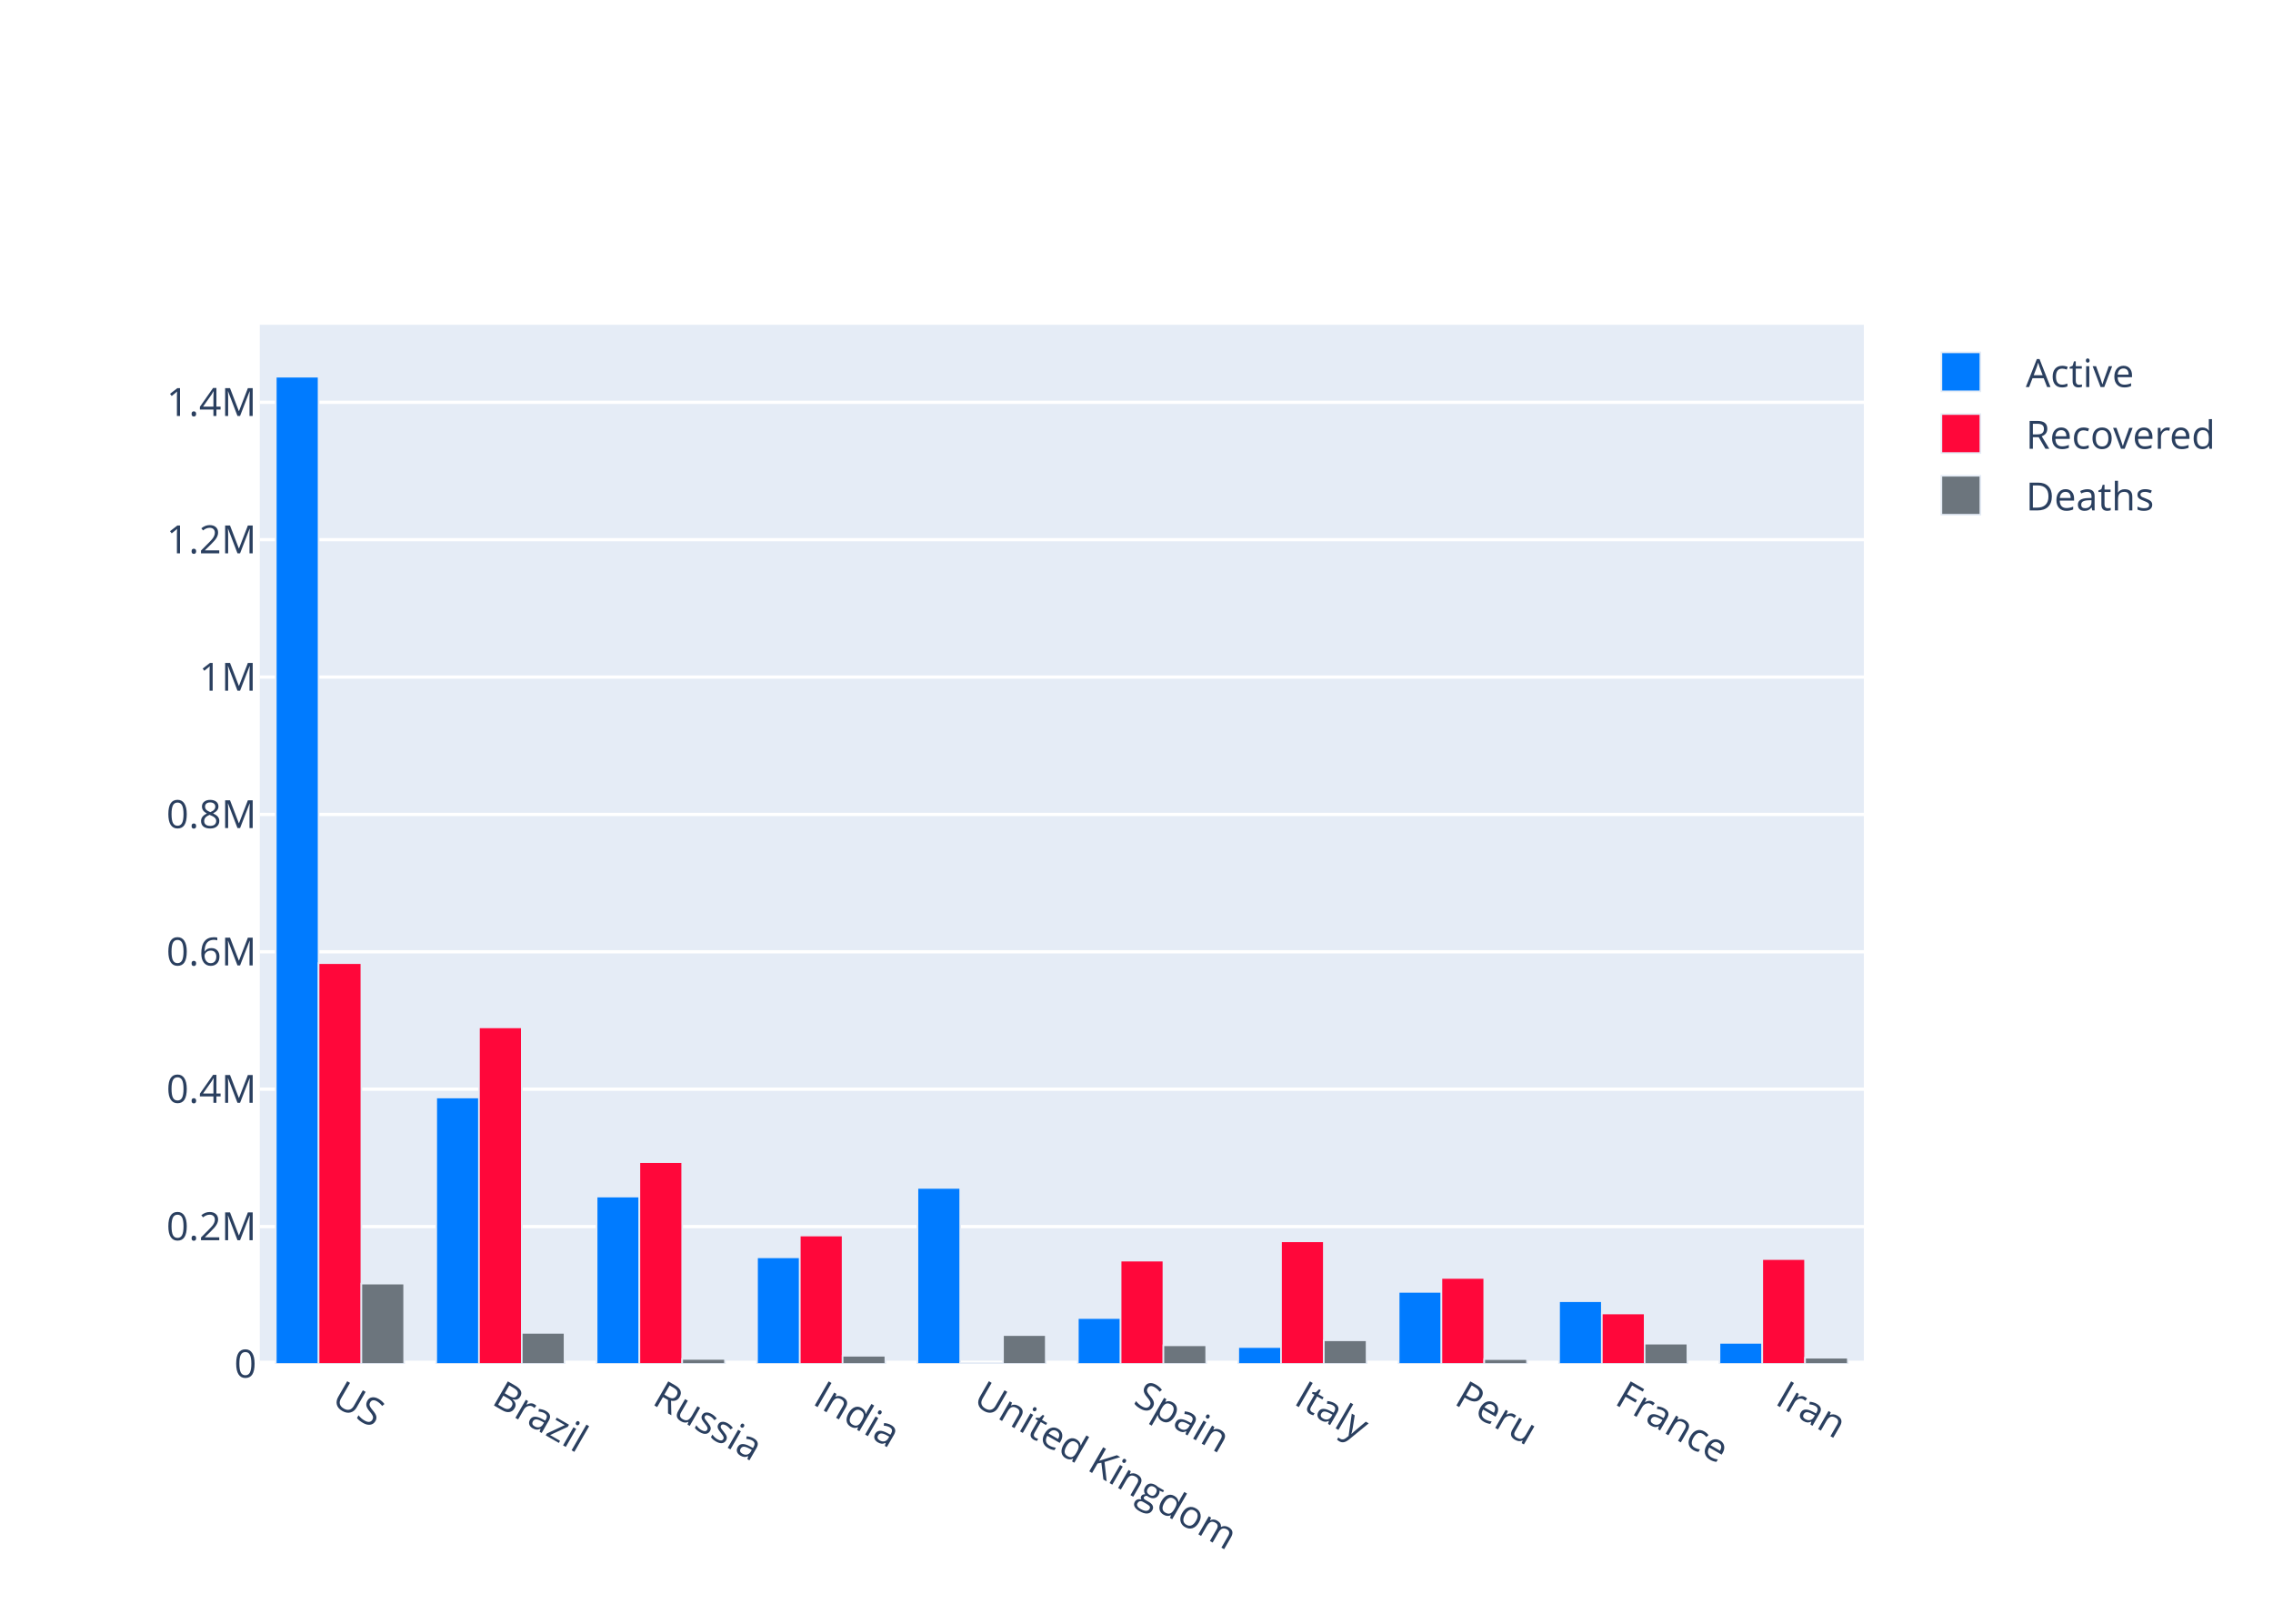
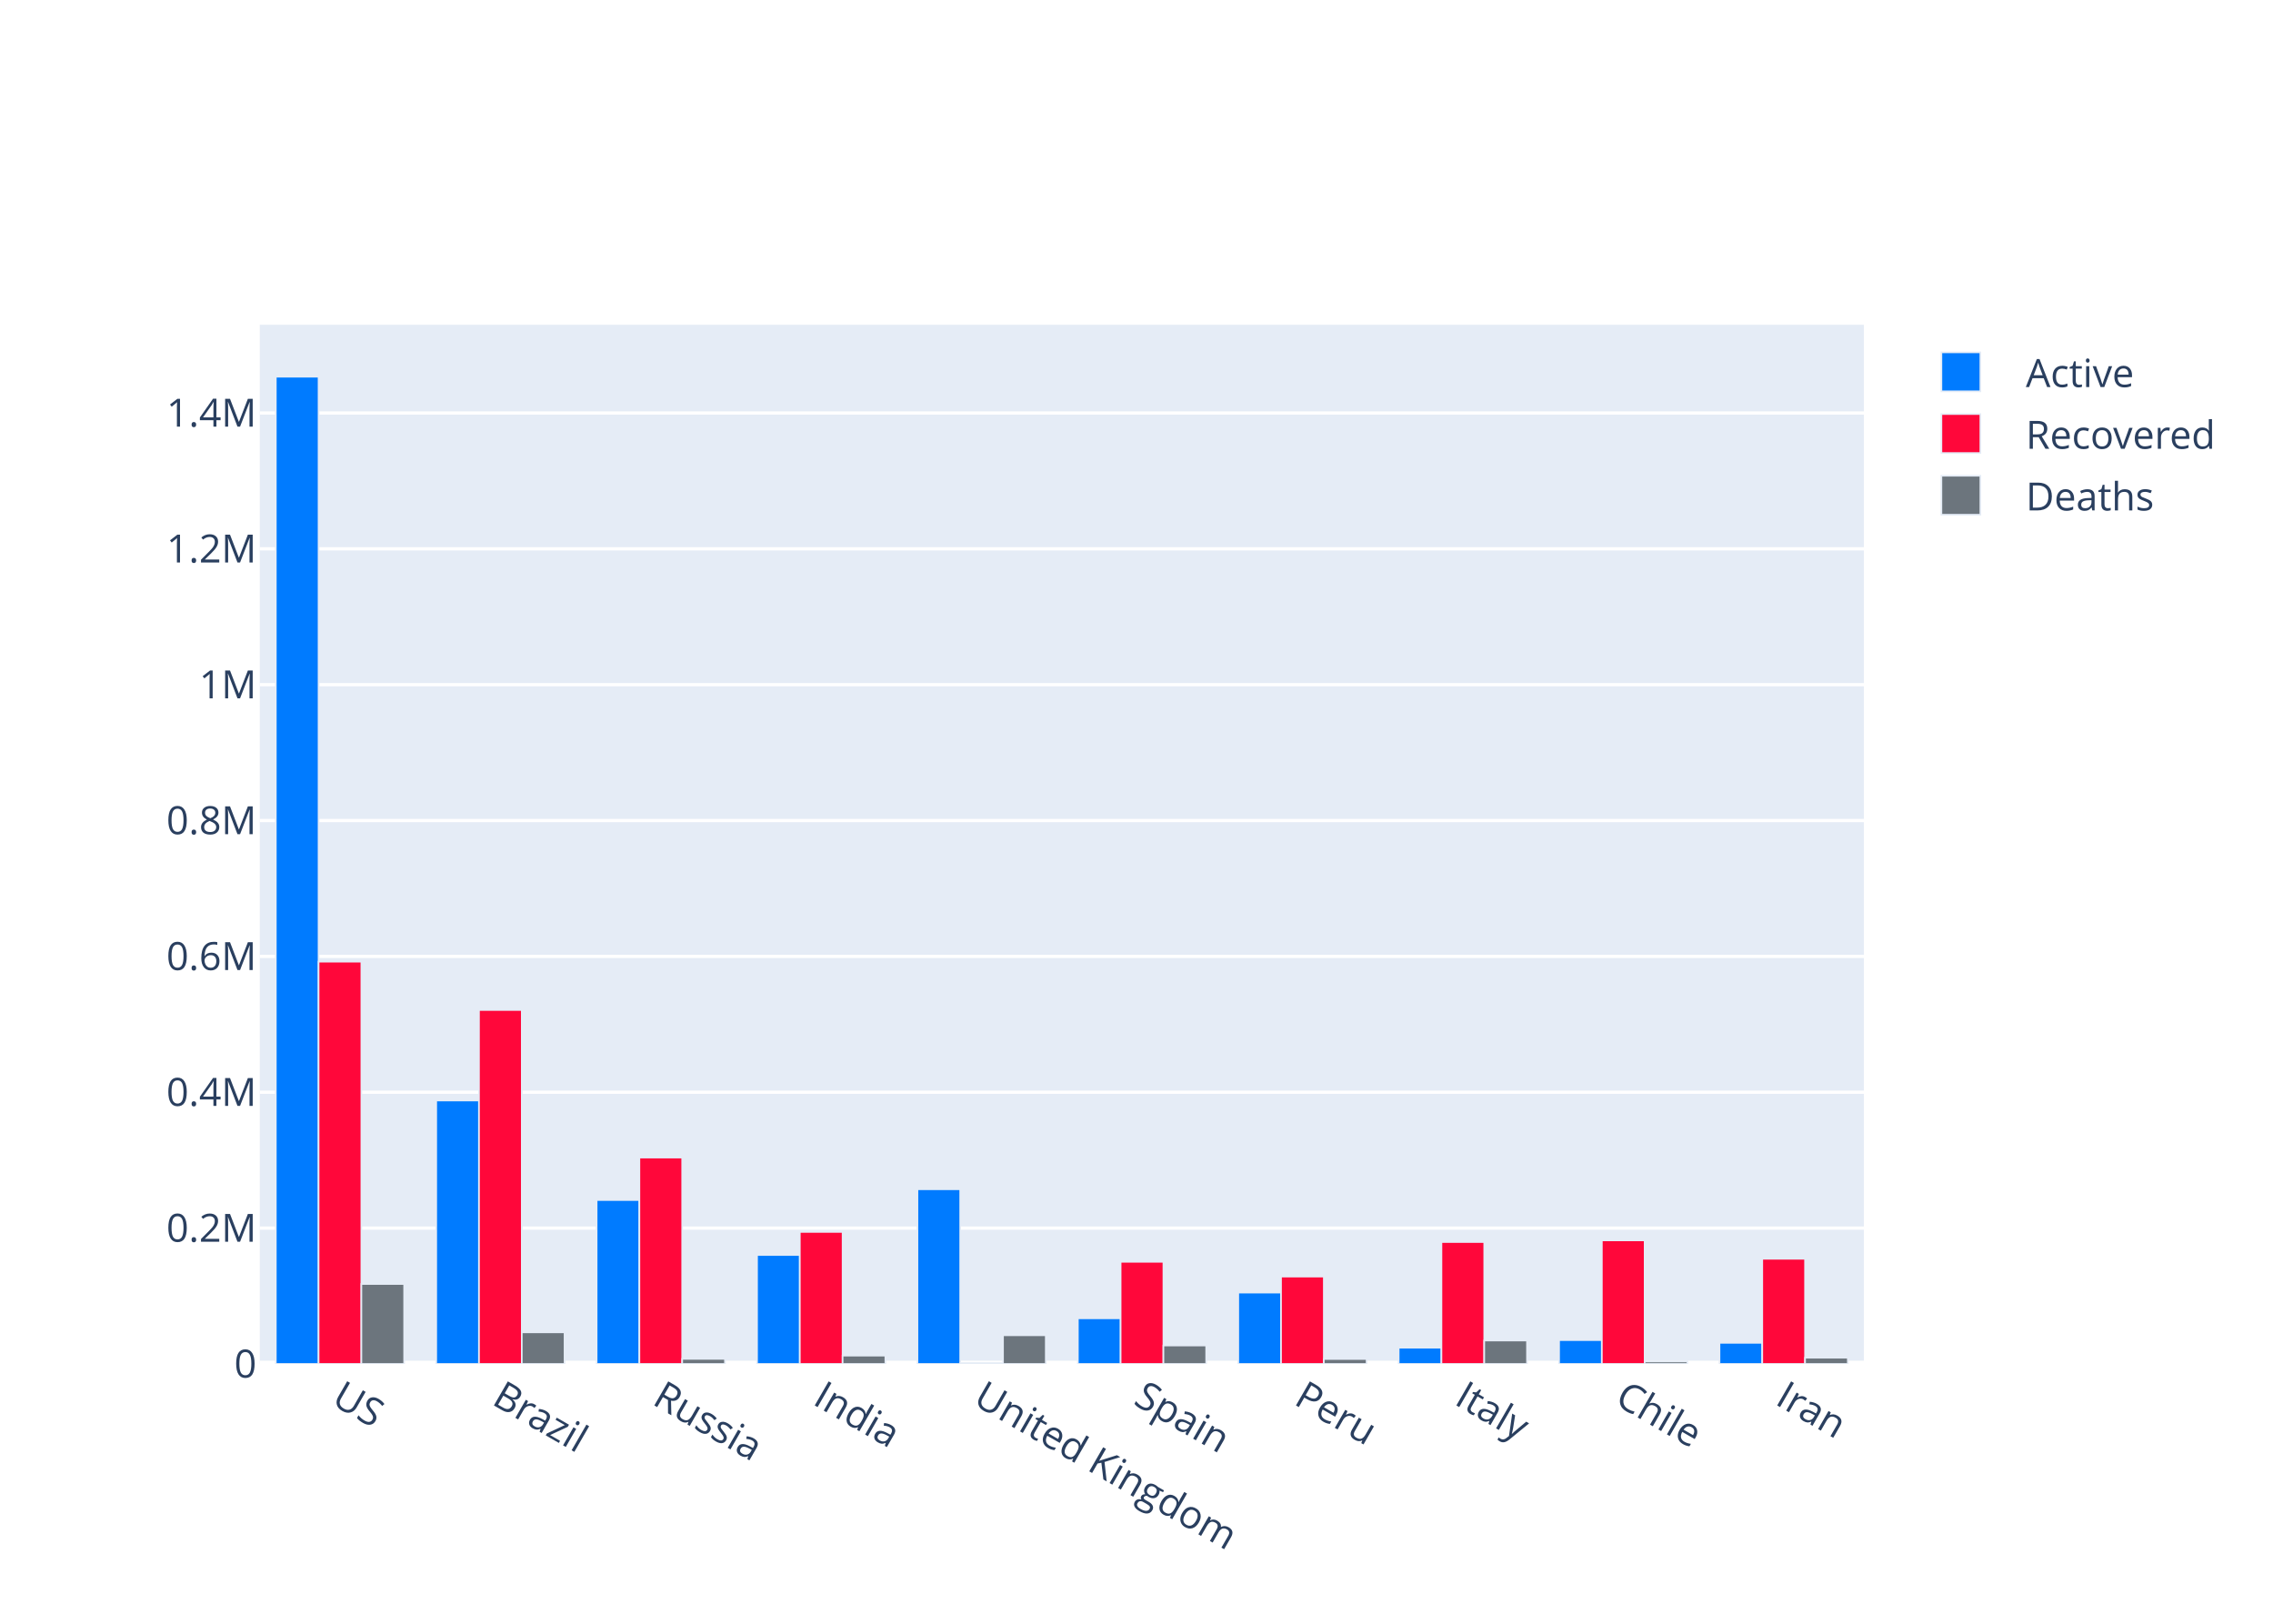
<svg xmlns="http://www.w3.org/2000/svg" class="main-svg" width="700" height="500" style="" viewBox="0 0 700 500">
  <rect x="0" y="0" width="700" height="500" style="fill: rgb(255, 255, 255); fill-opacity: 1;" />
-   <defs id="defs-0463e0">
+   <defs id="defs-411da2">
    <g class="clips">
-       <clipPath id="clip0463e0xyplot" class="plotclip">
+       <clipPath id="clip411da2xyplot" class="plotclip">
        <rect width="494" height="320" />
      </clipPath>
-       <clipPath class="axesclip" id="clip0463e0x">
+       <clipPath class="axesclip" id="clip411da2x">
        <rect x="80" y="0" width="494" height="500" />
      </clipPath>
-       <clipPath class="axesclip" id="clip0463e0y">
+       <clipPath class="axesclip" id="clip411da2y">
        <rect x="0" y="100" width="700" height="320" />
      </clipPath>
-       <clipPath class="axesclip" id="clip0463e0xy">
+       <clipPath class="axesclip" id="clip411da2xy">
        <rect x="80" y="100" width="494" height="320" />
      </clipPath>
    </g>
    <g class="gradients" />
  </defs>
  <g class="bglayer">
    <rect class="bg" x="80" y="100" width="494" height="320" style="fill: rgb(229, 236, 246); fill-opacity: 1; stroke-width: 0;" />
  </g>
  <g class="layer-below">
    <g class="imagelayer" />
    <g class="shapelayer" />
  </g>
  <g class="cartesianlayer">
    <g class="subplot xy">
      <g class="layer-subplot">
        <g class="shapelayer" />
        <g class="imagelayer" />
      </g>
      <g class="gridlayer">
        <g class="x" />
        <g class="y">
-           <path class="ygrid crisp" transform="translate(0,377.7)" d="M80,0h494" style="stroke: rgb(255, 255, 255); stroke-opacity: 1; stroke-width: 1px;" />
-           <path class="ygrid crisp" transform="translate(0,335.39)" d="M80,0h494" style="stroke: rgb(255, 255, 255); stroke-opacity: 1; stroke-width: 1px;" />
-           <path class="ygrid crisp" transform="translate(0,293.09)" d="M80,0h494" style="stroke: rgb(255, 255, 255); stroke-opacity: 1; stroke-width: 1px;" />
-           <path class="ygrid crisp" transform="translate(0,250.79)" d="M80,0h494" style="stroke: rgb(255, 255, 255); stroke-opacity: 1; stroke-width: 1px;" />
-           <path class="ygrid crisp" transform="translate(0,208.49)" d="M80,0h494" style="stroke: rgb(255, 255, 255); stroke-opacity: 1; stroke-width: 1px;" />
-           <path class="ygrid crisp" transform="translate(0,166.18)" d="M80,0h494" style="stroke: rgb(255, 255, 255); stroke-opacity: 1; stroke-width: 1px;" />
-           <path class="ygrid crisp" transform="translate(0,123.88)" d="M80,0h494" style="stroke: rgb(255, 255, 255); stroke-opacity: 1; stroke-width: 1px;" />
+           <path class="ygrid crisp" transform="translate(0,378.17)" d="M80,0h494" style="stroke: rgb(255, 255, 255); stroke-opacity: 1; stroke-width: 1px;" />
+           <path class="ygrid crisp" transform="translate(0,336.33)" d="M80,0h494" style="stroke: rgb(255, 255, 255); stroke-opacity: 1; stroke-width: 1px;" />
+           <path class="ygrid crisp" transform="translate(0,294.5)" d="M80,0h494" style="stroke: rgb(255, 255, 255); stroke-opacity: 1; stroke-width: 1px;" />
+           <path class="ygrid crisp" transform="translate(0,252.67)" d="M80,0h494" style="stroke: rgb(255, 255, 255); stroke-opacity: 1; stroke-width: 1px;" />
+           <path class="ygrid crisp" transform="translate(0,210.83)" d="M80,0h494" style="stroke: rgb(255, 255, 255); stroke-opacity: 1; stroke-width: 1px;" />
+           <path class="ygrid crisp" transform="translate(0,169)" d="M80,0h494" style="stroke: rgb(255, 255, 255); stroke-opacity: 1; stroke-width: 1px;" />
+           <path class="ygrid crisp" transform="translate(0,127.17)" d="M80,0h494" style="stroke: rgb(255, 255, 255); stroke-opacity: 1; stroke-width: 1px;" />
        </g>
      </g>
      <g class="zerolinelayer">
        <path class="yzl zl crisp" transform="translate(0,420)" d="M80,0h494" style="stroke: rgb(255, 255, 255); stroke-opacity: 1; stroke-width: 2px;" />
      </g>
      <path class="xlines-below" />
      <path class="ylines-below" />
      <g class="overlines-below" />
      <g class="xaxislayer-below" />
      <g class="yaxislayer-below" />
      <g class="overaxes-below" />
-       <g class="plot" transform="translate(80, 100)" clip-path="url('#clip0463e0xyplot')">
+       <g class="plot" transform="translate(80, 100)" clip-path="url('#clip411da2xyplot')">
        <g class="barlayer mlayer">
          <g class="trace bars" style="opacity: 1;">
            <g class="points">
              <g class="point">
                <path d="M4.94,320V16H18.11V320Z" style="vector-effect: non-scaling-stroke; opacity: 1; stroke-width: 0.5px; fill: rgb(0, 123, 255); fill-opacity: 1; stroke: rgb(229, 236, 246); stroke-opacity: 1;" />
              </g>
              <g class="point">
-                 <path d="M54.34,320V237.95H67.51V320Z" style="vector-effect: non-scaling-stroke; opacity: 1; stroke-width: 0.5px; fill: rgb(0, 123, 255); fill-opacity: 1; stroke: rgb(229, 236, 246); stroke-opacity: 1;" />
-               </g>
-               <g class="point">
-                 <path d="M103.74,320V268.46H116.91V320Z" style="vector-effect: non-scaling-stroke; opacity: 1; stroke-width: 0.5px; fill: rgb(0, 123, 255); fill-opacity: 1; stroke: rgb(229, 236, 246); stroke-opacity: 1;" />
-               </g>
-               <g class="point">
-                 <path d="M153.14,320V287.17H166.31V320Z" style="vector-effect: non-scaling-stroke; opacity: 1; stroke-width: 0.5px; fill: rgb(0, 123, 255); fill-opacity: 1; stroke: rgb(229, 236, 246); stroke-opacity: 1;" />
-               </g>
-               <g class="point">
-                 <path d="M202.54,320V265.8H215.71V320Z" style="vector-effect: non-scaling-stroke; opacity: 1; stroke-width: 0.5px; fill: rgb(0, 123, 255); fill-opacity: 1; stroke: rgb(229, 236, 246); stroke-opacity: 1;" />
-               </g>
-               <g class="point">
-                 <path d="M251.94,320V305.87H265.11V320Z" style="vector-effect: non-scaling-stroke; opacity: 1; stroke-width: 0.5px; fill: rgb(0, 123, 255); fill-opacity: 1; stroke: rgb(229, 236, 246); stroke-opacity: 1;" />
-               </g>
-               <g class="point">
-                 <path d="M301.34,320V314.8H314.51V320Z" style="vector-effect: non-scaling-stroke; opacity: 1; stroke-width: 0.5px; fill: rgb(0, 123, 255); fill-opacity: 1; stroke: rgb(229, 236, 246); stroke-opacity: 1;" />
-               </g>
-               <g class="point">
-                 <path d="M350.74,320V297.81H363.91V320Z" style="vector-effect: non-scaling-stroke; opacity: 1; stroke-width: 0.5px; fill: rgb(0, 123, 255); fill-opacity: 1; stroke: rgb(229, 236, 246); stroke-opacity: 1;" />
-               </g>
-               <g class="point">
-                 <path d="M400.14,320V300.68H413.31V320Z" style="vector-effect: non-scaling-stroke; opacity: 1; stroke-width: 0.5px; fill: rgb(0, 123, 255); fill-opacity: 1; stroke: rgb(229, 236, 246); stroke-opacity: 1;" />
-               </g>
-               <g class="point">
-                 <path d="M449.54,320V313.51H462.71V320Z" style="vector-effect: non-scaling-stroke; opacity: 1; stroke-width: 0.5px; fill: rgb(0, 123, 255); fill-opacity: 1; stroke: rgb(229, 236, 246); stroke-opacity: 1;" />
+                 <path d="M54.34,320V238.88H67.51V320Z" style="vector-effect: non-scaling-stroke; opacity: 1; stroke-width: 0.5px; fill: rgb(0, 123, 255); fill-opacity: 1; stroke: rgb(229, 236, 246); stroke-opacity: 1;" />
+               </g>
+               <g class="point">
+                 <path d="M103.74,320V269.53H116.91V320Z" style="vector-effect: non-scaling-stroke; opacity: 1; stroke-width: 0.5px; fill: rgb(0, 123, 255); fill-opacity: 1; stroke: rgb(229, 236, 246); stroke-opacity: 1;" />
+               </g>
+               <g class="point">
+                 <path d="M153.14,320V286.45H166.31V320Z" style="vector-effect: non-scaling-stroke; opacity: 1; stroke-width: 0.5px; fill: rgb(0, 123, 255); fill-opacity: 1; stroke: rgb(229, 236, 246); stroke-opacity: 1;" />
+               </g>
+               <g class="point">
+                 <path d="M202.54,320V266.21H215.71V320Z" style="vector-effect: non-scaling-stroke; opacity: 1; stroke-width: 0.5px; fill: rgb(0, 123, 255); fill-opacity: 1; stroke: rgb(229, 236, 246); stroke-opacity: 1;" />
+               </g>
+               <g class="point">
+                 <path d="M251.94,320V305.95H265.11V320Z" style="vector-effect: non-scaling-stroke; opacity: 1; stroke-width: 0.5px; fill: rgb(0, 123, 255); fill-opacity: 1; stroke: rgb(229, 236, 246); stroke-opacity: 1;" />
+               </g>
+               <g class="point">
+                 <path d="M301.34,320V298.03H314.51V320Z" style="vector-effect: non-scaling-stroke; opacity: 1; stroke-width: 0.5px; fill: rgb(0, 123, 255); fill-opacity: 1; stroke: rgb(229, 236, 246); stroke-opacity: 1;" />
+               </g>
+               <g class="point">
+                 <path d="M350.74,320V315H363.91V320Z" style="vector-effect: non-scaling-stroke; opacity: 1; stroke-width: 0.5px; fill: rgb(0, 123, 255); fill-opacity: 1; stroke: rgb(229, 236, 246); stroke-opacity: 1;" />
+               </g>
+               <g class="point">
+                 <path d="M400.14,320V312.66H413.31V320Z" style="vector-effect: non-scaling-stroke; opacity: 1; stroke-width: 0.5px; fill: rgb(0, 123, 255); fill-opacity: 1; stroke: rgb(229, 236, 246); stroke-opacity: 1;" />
+               </g>
+               <g class="point">
+                 <path d="M449.54,320V313.5H462.71V320Z" style="vector-effect: non-scaling-stroke; opacity: 1; stroke-width: 0.5px; fill: rgb(0, 123, 255); fill-opacity: 1; stroke: rgb(229, 236, 246); stroke-opacity: 1;" />
              </g>
            </g>
          </g>
          <g class="trace bars" style="opacity: 1;">
            <g class="points">
              <g class="point">
-                 <path d="M18.11,320V196.58H31.29V320Z" style="vector-effect: non-scaling-stroke; opacity: 1; stroke-width: 0.5px; fill: rgb(255, 7, 58); fill-opacity: 1; stroke: rgb(229, 236, 246); stroke-opacity: 1;" />
-               </g>
-               <g class="point">
-                 <path d="M67.51,320V216.36H80.69V320Z" style="vector-effect: non-scaling-stroke; opacity: 1; stroke-width: 0.5px; fill: rgb(255, 7, 58); fill-opacity: 1; stroke: rgb(229, 236, 246); stroke-opacity: 1;" />
-               </g>
-               <g class="point">
-                 <path d="M116.91,320V257.86H130.09V320Z" style="vector-effect: non-scaling-stroke; opacity: 1; stroke-width: 0.5px; fill: rgb(255, 7, 58); fill-opacity: 1; stroke: rgb(229, 236, 246); stroke-opacity: 1;" />
-               </g>
-               <g class="point">
-                 <path d="M166.31,320V280.46H179.49V320Z" style="vector-effect: non-scaling-stroke; opacity: 1; stroke-width: 0.5px; fill: rgb(255, 7, 58); fill-opacity: 1; stroke: rgb(229, 236, 246); stroke-opacity: 1;" />
+                 <path d="M18.11,320V196.13H31.29V320Z" style="vector-effect: non-scaling-stroke; opacity: 1; stroke-width: 0.5px; fill: rgb(255, 7, 58); fill-opacity: 1; stroke: rgb(229, 236, 246); stroke-opacity: 1;" />
+               </g>
+               <g class="point">
+                 <path d="M67.51,320V211.01H80.69V320Z" style="vector-effect: non-scaling-stroke; opacity: 1; stroke-width: 0.5px; fill: rgb(255, 7, 58); fill-opacity: 1; stroke: rgb(229, 236, 246); stroke-opacity: 1;" />
+               </g>
+               <g class="point">
+                 <path d="M116.91,320V256.45H130.09V320Z" style="vector-effect: non-scaling-stroke; opacity: 1; stroke-width: 0.5px; fill: rgb(255, 7, 58); fill-opacity: 1; stroke: rgb(229, 236, 246); stroke-opacity: 1;" />
+               </g>
+               <g class="point">
+                 <path d="M166.31,320V279.35H179.49V320Z" style="vector-effect: non-scaling-stroke; opacity: 1; stroke-width: 0.5px; fill: rgb(255, 7, 58); fill-opacity: 1; stroke: rgb(229, 236, 246); stroke-opacity: 1;" />
              </g>
              <g class="point">
                <path d="M215.71,320V319.73H228.89V320Z" style="vector-effect: non-scaling-stroke; opacity: 1; stroke-width: 0.5px; fill: rgb(255, 7, 58); fill-opacity: 1; stroke: rgb(229, 236, 246); stroke-opacity: 1;" />
              </g>
              <g class="point">
-                 <path d="M265.11,320V288.19H278.29V320Z" style="vector-effect: non-scaling-stroke; opacity: 1; stroke-width: 0.5px; fill: rgb(255, 7, 58); fill-opacity: 1; stroke: rgb(229, 236, 246); stroke-opacity: 1;" />
-               </g>
-               <g class="point">
-                 <path d="M314.51,320V282.24H327.69V320Z" style="vector-effect: non-scaling-stroke; opacity: 1; stroke-width: 0.5px; fill: rgb(255, 7, 58); fill-opacity: 1; stroke: rgb(229, 236, 246); stroke-opacity: 1;" />
-               </g>
-               <g class="point">
-                 <path d="M363.91,320V293.52H377.09V320Z" style="vector-effect: non-scaling-stroke; opacity: 1; stroke-width: 0.5px; fill: rgb(255, 7, 58); fill-opacity: 1; stroke: rgb(229, 236, 246); stroke-opacity: 1;" />
-               </g>
-               <g class="point">
-                 <path d="M413.31,320V304.46H426.49V320Z" style="vector-effect: non-scaling-stroke; opacity: 1; stroke-width: 0.5px; fill: rgb(255, 7, 58); fill-opacity: 1; stroke: rgb(229, 236, 246); stroke-opacity: 1;" />
-               </g>
-               <g class="point">
-                 <path d="M462.71,320V287.71H475.89V320Z" style="vector-effect: non-scaling-stroke; opacity: 1; stroke-width: 0.5px; fill: rgb(255, 7, 58); fill-opacity: 1; stroke: rgb(229, 236, 246); stroke-opacity: 1;" />
+                 <path d="M265.11,320V288.55H278.29V320Z" style="vector-effect: non-scaling-stroke; opacity: 1; stroke-width: 0.5px; fill: rgb(255, 7, 58); fill-opacity: 1; stroke: rgb(229, 236, 246); stroke-opacity: 1;" />
+               </g>
+               <g class="point">
+                 <path d="M314.51,320V293.1H327.69V320Z" style="vector-effect: non-scaling-stroke; opacity: 1; stroke-width: 0.5px; fill: rgb(255, 7, 58); fill-opacity: 1; stroke: rgb(229, 236, 246); stroke-opacity: 1;" />
+               </g>
+               <g class="point">
+                 <path d="M363.91,320V282.46H377.09V320Z" style="vector-effect: non-scaling-stroke; opacity: 1; stroke-width: 0.5px; fill: rgb(255, 7, 58); fill-opacity: 1; stroke: rgb(229, 236, 246); stroke-opacity: 1;" />
+               </g>
+               <g class="point">
+                 <path d="M413.31,320V281.95H426.49V320Z" style="vector-effect: non-scaling-stroke; opacity: 1; stroke-width: 0.5px; fill: rgb(255, 7, 58); fill-opacity: 1; stroke: rgb(229, 236, 246); stroke-opacity: 1;" />
+               </g>
+               <g class="point">
+                 <path d="M462.71,320V287.62H475.89V320Z" style="vector-effect: non-scaling-stroke; opacity: 1; stroke-width: 0.5px; fill: rgb(255, 7, 58); fill-opacity: 1; stroke: rgb(229, 236, 246); stroke-opacity: 1;" />
              </g>
            </g>
          </g>
          <g class="trace bars" style="opacity: 1;">
            <g class="points">
              <g class="point">
-                 <path d="M31.29,320V295.26H44.46V320Z" style="vector-effect: non-scaling-stroke; opacity: 1; stroke-width: 0.5px; fill: rgb(108, 117, 125); fill-opacity: 1; stroke: rgb(229, 236, 246); stroke-opacity: 1;" />
-               </g>
-               <g class="point">
-                 <path d="M80.69,320V310.43H93.86V320Z" style="vector-effect: non-scaling-stroke; opacity: 1; stroke-width: 0.5px; fill: rgb(108, 117, 125); fill-opacity: 1; stroke: rgb(229, 236, 246); stroke-opacity: 1;" />
-               </g>
-               <g class="point">
-                 <path d="M130.09,320V318.46H143.26V320Z" style="vector-effect: non-scaling-stroke; opacity: 1; stroke-width: 0.5px; fill: rgb(108, 117, 125); fill-opacity: 1; stroke: rgb(229, 236, 246); stroke-opacity: 1;" />
-               </g>
-               <g class="point">
-                 <path d="M179.49,320V317.48H192.66V320Z" style="vector-effect: non-scaling-stroke; opacity: 1; stroke-width: 0.5px; fill: rgb(108, 117, 125); fill-opacity: 1; stroke: rgb(229, 236, 246); stroke-opacity: 1;" />
-               </g>
-               <g class="point">
-                 <path d="M228.89,320V311.11H242.06V320Z" style="vector-effect: non-scaling-stroke; opacity: 1; stroke-width: 0.5px; fill: rgb(108, 117, 125); fill-opacity: 1; stroke: rgb(229, 236, 246); stroke-opacity: 1;" />
-               </g>
-               <g class="point">
-                 <path d="M278.29,320V314.26H291.46V320Z" style="vector-effect: non-scaling-stroke; opacity: 1; stroke-width: 0.5px; fill: rgb(108, 117, 125); fill-opacity: 1; stroke: rgb(229, 236, 246); stroke-opacity: 1;" />
-               </g>
-               <g class="point">
-                 <path d="M327.69,320V312.72H340.86V320Z" style="vector-effect: non-scaling-stroke; opacity: 1; stroke-width: 0.5px; fill: rgb(108, 117, 125); fill-opacity: 1; stroke: rgb(229, 236, 246); stroke-opacity: 1;" />
-               </g>
-               <g class="point">
-                 <path d="M377.09,320V318.51H390.26V320Z" style="vector-effect: non-scaling-stroke; opacity: 1; stroke-width: 0.5px; fill: rgb(108, 117, 125); fill-opacity: 1; stroke: rgb(229, 236, 246); stroke-opacity: 1;" />
-               </g>
-               <g class="point">
-                 <path d="M426.49,320V313.75H439.66V320Z" style="vector-effect: non-scaling-stroke; opacity: 1; stroke-width: 0.5px; fill: rgb(108, 117, 125); fill-opacity: 1; stroke: rgb(229, 236, 246); stroke-opacity: 1;" />
+                 <path d="M31.29,320V295.38H44.46V320Z" style="vector-effect: non-scaling-stroke; opacity: 1; stroke-width: 0.5px; fill: rgb(108, 117, 125); fill-opacity: 1; stroke: rgb(229, 236, 246); stroke-opacity: 1;" />
+               </g>
+               <g class="point">
+                 <path d="M80.69,320V310.27H93.86V320Z" style="vector-effect: non-scaling-stroke; opacity: 1; stroke-width: 0.5px; fill: rgb(108, 117, 125); fill-opacity: 1; stroke: rgb(229, 236, 246); stroke-opacity: 1;" />
+               </g>
+               <g class="point">
+                 <path d="M130.09,320V318.44H143.26V320Z" style="vector-effect: non-scaling-stroke; opacity: 1; stroke-width: 0.5px; fill: rgb(108, 117, 125); fill-opacity: 1; stroke: rgb(229, 236, 246); stroke-opacity: 1;" />
+               </g>
+               <g class="point">
+                 <path d="M179.49,320V317.44H192.66V320Z" style="vector-effect: non-scaling-stroke; opacity: 1; stroke-width: 0.5px; fill: rgb(108, 117, 125); fill-opacity: 1; stroke: rgb(229, 236, 246); stroke-opacity: 1;" />
+               </g>
+               <g class="point">
+                 <path d="M228.89,320V311.17H242.06V320Z" style="vector-effect: non-scaling-stroke; opacity: 1; stroke-width: 0.5px; fill: rgb(108, 117, 125); fill-opacity: 1; stroke: rgb(229, 236, 246); stroke-opacity: 1;" />
+               </g>
+               <g class="point">
+                 <path d="M278.29,320V314.32H291.46V320Z" style="vector-effect: non-scaling-stroke; opacity: 1; stroke-width: 0.5px; fill: rgb(108, 117, 125); fill-opacity: 1; stroke: rgb(229, 236, 246); stroke-opacity: 1;" />
+               </g>
+               <g class="point">
+                 <path d="M327.69,320V318.48H340.86V320Z" style="vector-effect: non-scaling-stroke; opacity: 1; stroke-width: 0.5px; fill: rgb(108, 117, 125); fill-opacity: 1; stroke: rgb(229, 236, 246); stroke-opacity: 1;" />
+               </g>
+               <g class="point">
+                 <path d="M377.09,320V312.79H390.26V320Z" style="vector-effect: non-scaling-stroke; opacity: 1; stroke-width: 0.5px; fill: rgb(108, 117, 125); fill-opacity: 1; stroke: rgb(229, 236, 246); stroke-opacity: 1;" />
+               </g>
+               <g class="point">
+                 <path d="M426.49,320V319.24H439.66V320Z" style="vector-effect: non-scaling-stroke; opacity: 1; stroke-width: 0.5px; fill: rgb(108, 117, 125); fill-opacity: 1; stroke: rgb(229, 236, 246); stroke-opacity: 1;" />
              </g>
              <g class="point">
                <path d="M475.89,320V318.08H489.06V320Z" style="vector-effect: non-scaling-stroke; opacity: 1; stroke-width: 0.5px; fill: rgb(108, 117, 125); fill-opacity: 1; stroke: rgb(229, 236, 246); stroke-opacity: 1;" />
              </g>
            </g>
          </g>
        </g>
      </g>
      <g class="overplot" />
      <path class="xlines-above crisp" d="M0,0" style="fill: none;" />
      <path class="ylines-above crisp" d="M0,0" style="fill: none;" />
      <g class="overlines-above" />
      <g class="xaxislayer-above">
        <g class="xtick">
          <text text-anchor="start" x="0" y="433" transform="translate(104.7,0) rotate(30,0,427)" style="font-family: 'Open Sans', verdana, arial, sans-serif; font-size: 12px; fill: rgb(42, 63, 95); fill-opacity: 1; white-space: pre;">US</text>
        </g>
        <g class="xtick">
          <text text-anchor="start" x="0" y="433" transform="translate(154.1,0) rotate(30,0,427)" style="font-family: 'Open Sans', verdana, arial, sans-serif; font-size: 12px; fill: rgb(42, 63, 95); fill-opacity: 1; white-space: pre;">Brazil</text>
        </g>
        <g class="xtick">
          <text text-anchor="start" x="0" y="433" transform="translate(203.5,0) rotate(30,0,427)" style="font-family: 'Open Sans', verdana, arial, sans-serif; font-size: 12px; fill: rgb(42, 63, 95); fill-opacity: 1; white-space: pre;">Russia</text>
        </g>
        <g class="xtick">
          <text text-anchor="start" x="0" y="433" transform="translate(252.9,0) rotate(30,0,427)" style="font-family: 'Open Sans', verdana, arial, sans-serif; font-size: 12px; fill: rgb(42, 63, 95); fill-opacity: 1; white-space: pre;">India</text>
        </g>
        <g class="xtick">
          <text text-anchor="start" x="0" y="433" transform="translate(302.3,0) rotate(30,0,427)" style="font-family: 'Open Sans', verdana, arial, sans-serif; font-size: 12px; fill: rgb(42, 63, 95); fill-opacity: 1; white-space: pre;">United Kingdom</text>
        </g>
        <g class="xtick">
          <text text-anchor="start" x="0" y="433" transform="translate(351.7,0) rotate(30,0,427)" style="font-family: 'Open Sans', verdana, arial, sans-serif; font-size: 12px; fill: rgb(42, 63, 95); fill-opacity: 1; white-space: pre;">Spain</text>
        </g>
        <g class="xtick">
-           <text text-anchor="start" x="0" y="433" transform="translate(401.1,0) rotate(30,0,427)" style="font-family: 'Open Sans', verdana, arial, sans-serif; font-size: 12px; fill: rgb(42, 63, 95); fill-opacity: 1; white-space: pre;">Italy</text>
-         </g>
-         <g class="xtick">
-           <text text-anchor="start" x="0" y="433" transform="translate(450.5,0) rotate(30,0,427)" style="font-family: 'Open Sans', verdana, arial, sans-serif; font-size: 12px; fill: rgb(42, 63, 95); fill-opacity: 1; white-space: pre;">Peru</text>
-         </g>
-         <g class="xtick">
-           <text text-anchor="start" x="0" y="433" transform="translate(499.9,0) rotate(30,0,427)" style="font-family: 'Open Sans', verdana, arial, sans-serif; font-size: 12px; fill: rgb(42, 63, 95); fill-opacity: 1; white-space: pre;">France</text>
+           <text text-anchor="start" x="0" y="433" transform="translate(401.1,0) rotate(30,0,427)" style="font-family: 'Open Sans', verdana, arial, sans-serif; font-size: 12px; fill: rgb(42, 63, 95); fill-opacity: 1; white-space: pre;">Peru</text>
+         </g>
+         <g class="xtick">
+           <text text-anchor="start" x="0" y="433" transform="translate(450.5,0) rotate(30,0,427)" style="font-family: 'Open Sans', verdana, arial, sans-serif; font-size: 12px; fill: rgb(42, 63, 95); fill-opacity: 1; white-space: pre;">Italy</text>
+         </g>
+         <g class="xtick">
+           <text text-anchor="start" x="0" y="433" transform="translate(499.9,0) rotate(30,0,427)" style="font-family: 'Open Sans', verdana, arial, sans-serif; font-size: 12px; fill: rgb(42, 63, 95); fill-opacity: 1; white-space: pre;">Chile</text>
        </g>
        <g class="xtick">
          <text text-anchor="start" x="0" y="433" transform="translate(549.3,0) rotate(30,0,427)" style="font-family: 'Open Sans', verdana, arial, sans-serif; font-size: 12px; fill: rgb(42, 63, 95); fill-opacity: 1; white-space: pre;">Iran</text>
        </g>
      </g>
      <g class="yaxislayer-above">
        <g class="ytick">
          <text text-anchor="end" x="79" y="4.2" transform="translate(0,420)" style="font-family: 'Open Sans', verdana, arial, sans-serif; font-size: 12px; fill: rgb(42, 63, 95); fill-opacity: 1; white-space: pre;">0</text>
        </g>
        <g class="ytick">
-           <text text-anchor="end" x="79" y="4.2" transform="translate(0,377.7)" style="font-family: 'Open Sans', verdana, arial, sans-serif; font-size: 12px; fill: rgb(42, 63, 95); fill-opacity: 1; white-space: pre;">0.2M</text>
-         </g>
-         <g class="ytick">
-           <text text-anchor="end" x="79" y="4.2" transform="translate(0,335.39)" style="font-family: 'Open Sans', verdana, arial, sans-serif; font-size: 12px; fill: rgb(42, 63, 95); fill-opacity: 1; white-space: pre;">0.4M</text>
-         </g>
-         <g class="ytick">
-           <text text-anchor="end" x="79" y="4.2" transform="translate(0,293.09)" style="font-family: 'Open Sans', verdana, arial, sans-serif; font-size: 12px; fill: rgb(42, 63, 95); fill-opacity: 1; white-space: pre;">0.6M</text>
-         </g>
-         <g class="ytick">
-           <text text-anchor="end" x="79" y="4.2" transform="translate(0,250.79)" style="font-family: 'Open Sans', verdana, arial, sans-serif; font-size: 12px; fill: rgb(42, 63, 95); fill-opacity: 1; white-space: pre;">0.8M</text>
-         </g>
-         <g class="ytick">
-           <text text-anchor="end" x="79" y="4.2" transform="translate(0,208.49)" style="font-family: 'Open Sans', verdana, arial, sans-serif; font-size: 12px; fill: rgb(42, 63, 95); fill-opacity: 1; white-space: pre;">1M</text>
-         </g>
-         <g class="ytick">
-           <text text-anchor="end" x="79" y="4.2" transform="translate(0,166.18)" style="font-family: 'Open Sans', verdana, arial, sans-serif; font-size: 12px; fill: rgb(42, 63, 95); fill-opacity: 1; white-space: pre;">1.2M</text>
-         </g>
-         <g class="ytick">
-           <text text-anchor="end" x="79" y="4.2" transform="translate(0,123.88)" style="font-family: 'Open Sans', verdana, arial, sans-serif; font-size: 12px; fill: rgb(42, 63, 95); fill-opacity: 1; white-space: pre;">1.4M</text>
+           <text text-anchor="end" x="79" y="4.2" transform="translate(0,378.17)" style="font-family: 'Open Sans', verdana, arial, sans-serif; font-size: 12px; fill: rgb(42, 63, 95); fill-opacity: 1; white-space: pre;">0.2M</text>
+         </g>
+         <g class="ytick">
+           <text text-anchor="end" x="79" y="4.2" transform="translate(0,336.33)" style="font-family: 'Open Sans', verdana, arial, sans-serif; font-size: 12px; fill: rgb(42, 63, 95); fill-opacity: 1; white-space: pre;">0.4M</text>
+         </g>
+         <g class="ytick">
+           <text text-anchor="end" x="79" y="4.2" transform="translate(0,294.5)" style="font-family: 'Open Sans', verdana, arial, sans-serif; font-size: 12px; fill: rgb(42, 63, 95); fill-opacity: 1; white-space: pre;">0.6M</text>
+         </g>
+         <g class="ytick">
+           <text text-anchor="end" x="79" y="4.2" transform="translate(0,252.67)" style="font-family: 'Open Sans', verdana, arial, sans-serif; font-size: 12px; fill: rgb(42, 63, 95); fill-opacity: 1; white-space: pre;">0.8M</text>
+         </g>
+         <g class="ytick">
+           <text text-anchor="end" x="79" y="4.2" transform="translate(0,210.83)" style="font-family: 'Open Sans', verdana, arial, sans-serif; font-size: 12px; fill: rgb(42, 63, 95); fill-opacity: 1; white-space: pre;">1M</text>
+         </g>
+         <g class="ytick">
+           <text text-anchor="end" x="79" y="4.2" transform="translate(0,169)" style="font-family: 'Open Sans', verdana, arial, sans-serif; font-size: 12px; fill: rgb(42, 63, 95); fill-opacity: 1; white-space: pre;">1.2M</text>
+         </g>
+         <g class="ytick">
+           <text text-anchor="end" x="79" y="4.2" transform="translate(0,127.17)" style="font-family: 'Open Sans', verdana, arial, sans-serif; font-size: 12px; fill: rgb(42, 63, 95); fill-opacity: 1; white-space: pre;">1.4M</text>
        </g>
      </g>
      <g class="overaxes-above" />
    </g>
  </g>
  <g class="polarlayer" />
  <g class="ternarylayer" />
  <g class="geolayer" />
  <g class="funnelarealayer" />
  <g class="pielayer" />
  <g class="treemaplayer" />
  <g class="sunburstlayer" />
  <g class="glimages" />
-   <defs id="topdefs-0463e0">
+   <defs id="topdefs-411da2">
    <g class="clips" />
-     <clipPath id="legend0463e0">
+     <clipPath id="legend411da2">
      <rect width="104" height="67" x="0" y="0" />
    </clipPath>
  </defs>
  <g class="layer-above">
    <g class="imagelayer" />
    <g class="shapelayer" />
  </g>
  <g class="infolayer">
    <g class="legend" pointer-events="all" transform="translate(583.88, 100)">
      <rect class="bg" shape-rendering="crispEdges" width="104" height="67" x="0" y="0" style="stroke: rgb(68, 68, 68); stroke-opacity: 1; fill: rgb(255, 255, 255); fill-opacity: 1; stroke-width: 0px;" />
-       <g class="scrollbox" transform="translate(0, 0)" clip-path="url('#legend0463e0')">
+       <g class="scrollbox" transform="translate(0, 0)" clip-path="url('#legend411da2')">
        <g class="groups">
          <g class="traces" transform="translate(0, 14.5)" style="opacity: 1;">
            <text class="legendtext user-select-none" text-anchor="start" x="40" y="4.68" style="font-family: 'Open Sans', verdana, arial, sans-serif; font-size: 12px; fill: rgb(42, 63, 95); fill-opacity: 1; white-space: pre;">Active</text>
            <g class="layers" style="opacity: 1;">
              <g class="legendfill" />
              <g class="legendlines" />
              <g class="legendsymbols">
                <g class="legendpoints">
                  <path class="legendundefined" d="M6,6H-6V-6H6Z" transform="translate(20,0)" style="stroke-width: 0.5px; fill: rgb(0, 123, 255); fill-opacity: 1; stroke: rgb(229, 236, 246); stroke-opacity: 1;" />
                </g>
              </g>
            </g>
            <rect class="legendtoggle" pointer-events="all" x="0" y="-9.5" width="98.031" height="19" style="cursor: pointer; fill: rgb(0, 0, 0); fill-opacity: 0;" />
          </g>
          <g class="traces" transform="translate(0, 33.5)" style="opacity: 1;">
            <text class="legendtext user-select-none" text-anchor="start" x="40" y="4.68" style="font-family: 'Open Sans', verdana, arial, sans-serif; font-size: 12px; fill: rgb(42, 63, 95); fill-opacity: 1; white-space: pre;">Recovered</text>
            <g class="layers" style="opacity: 1;">
              <g class="legendfill" />
              <g class="legendlines" />
              <g class="legendsymbols">
                <g class="legendpoints">
                  <path class="legendundefined" d="M6,6H-6V-6H6Z" transform="translate(20,0)" style="stroke-width: 0.5px; fill: rgb(255, 7, 58); fill-opacity: 1; stroke: rgb(229, 236, 246); stroke-opacity: 1;" />
                </g>
              </g>
            </g>
            <rect class="legendtoggle" pointer-events="all" x="0" y="-9.5" width="98.031" height="19" style="cursor: pointer; fill: rgb(0, 0, 0); fill-opacity: 0;" />
          </g>
          <g class="traces" transform="translate(0, 52.5)" style="opacity: 1;">
            <text class="legendtext user-select-none" text-anchor="start" x="40" y="4.68" style="font-family: 'Open Sans', verdana, arial, sans-serif; font-size: 12px; fill: rgb(42, 63, 95); fill-opacity: 1; white-space: pre;">Deaths</text>
            <g class="layers" style="opacity: 1;">
              <g class="legendfill" />
              <g class="legendlines" />
              <g class="legendsymbols">
                <g class="legendpoints">
                  <path class="legendundefined" d="M6,6H-6V-6H6Z" transform="translate(20,0)" style="stroke-width: 0.5px; fill: rgb(108, 117, 125); fill-opacity: 1; stroke: rgb(229, 236, 246); stroke-opacity: 1;" />
                </g>
              </g>
            </g>
            <rect class="legendtoggle" pointer-events="all" x="0" y="-9.5" width="98.031" height="19" style="cursor: pointer; fill: rgb(0, 0, 0); fill-opacity: 0;" />
          </g>
        </g>
      </g>
      <rect class="scrollbar" rx="20" ry="3" width="0" height="0" x="0" y="0" style="fill: rgb(128, 139, 164); fill-opacity: 1;" />
    </g>
    <g class="g-gtitle" />
    <g class="g-xtitle" />
    <g class="g-ytitle" />
  </g>
</svg>
